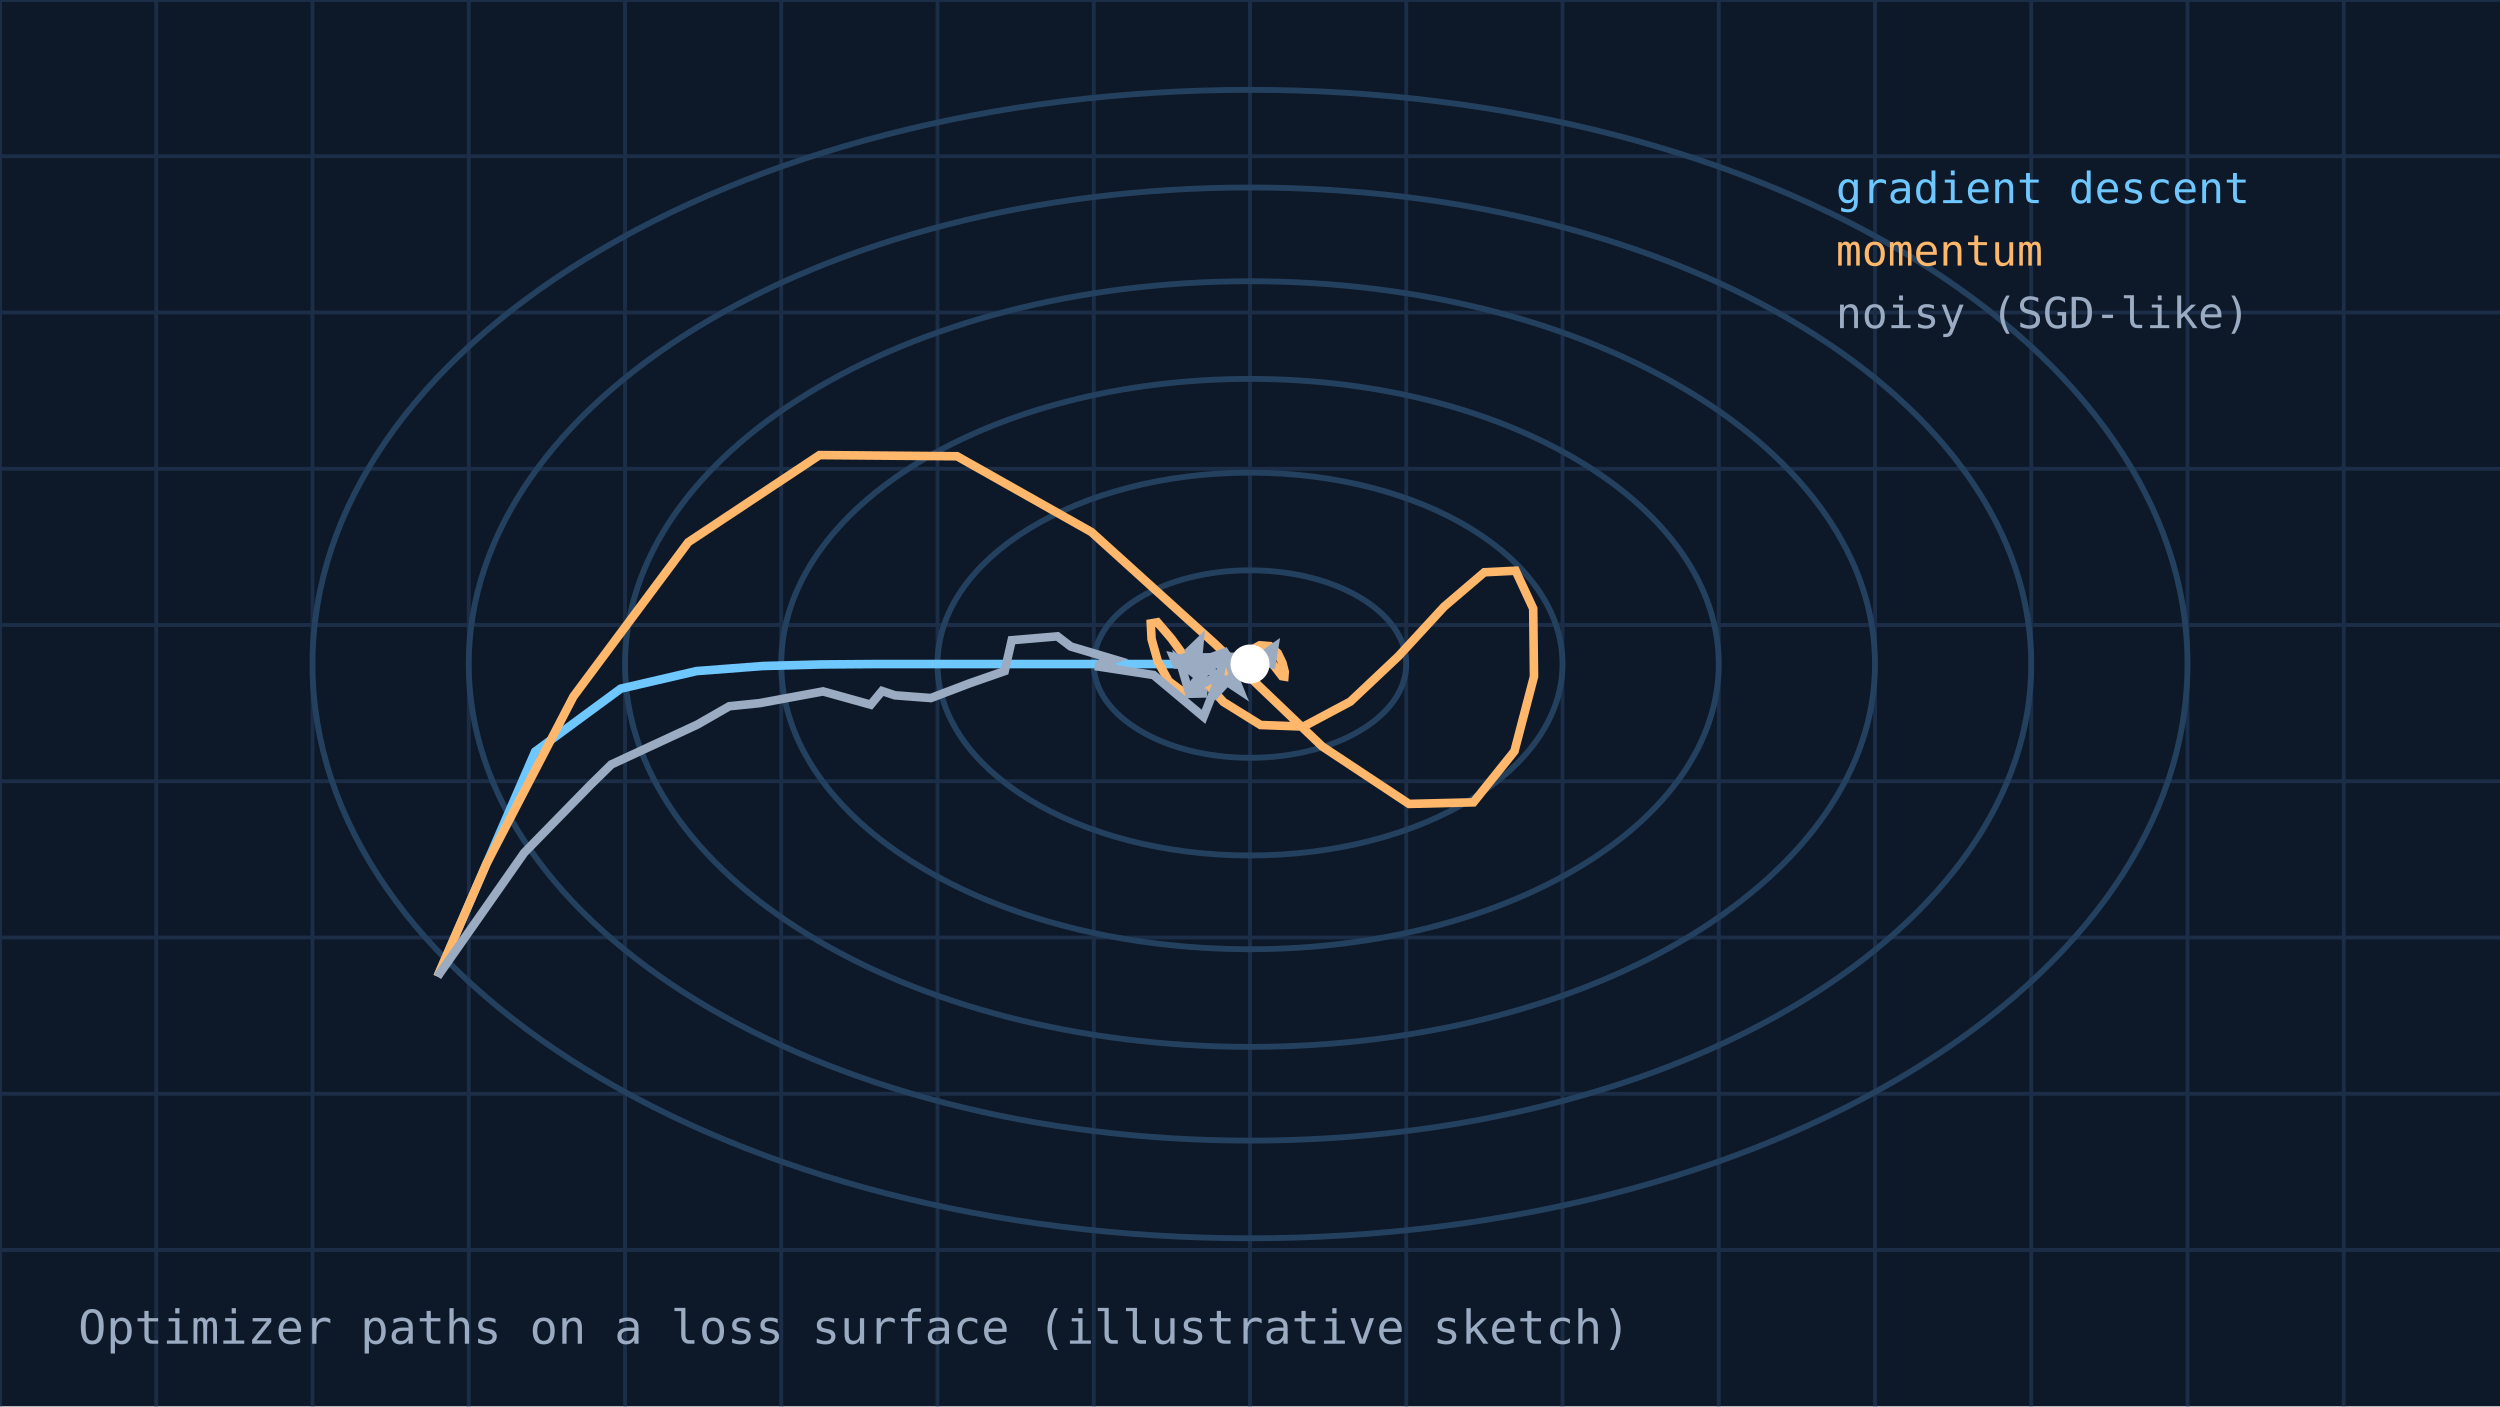
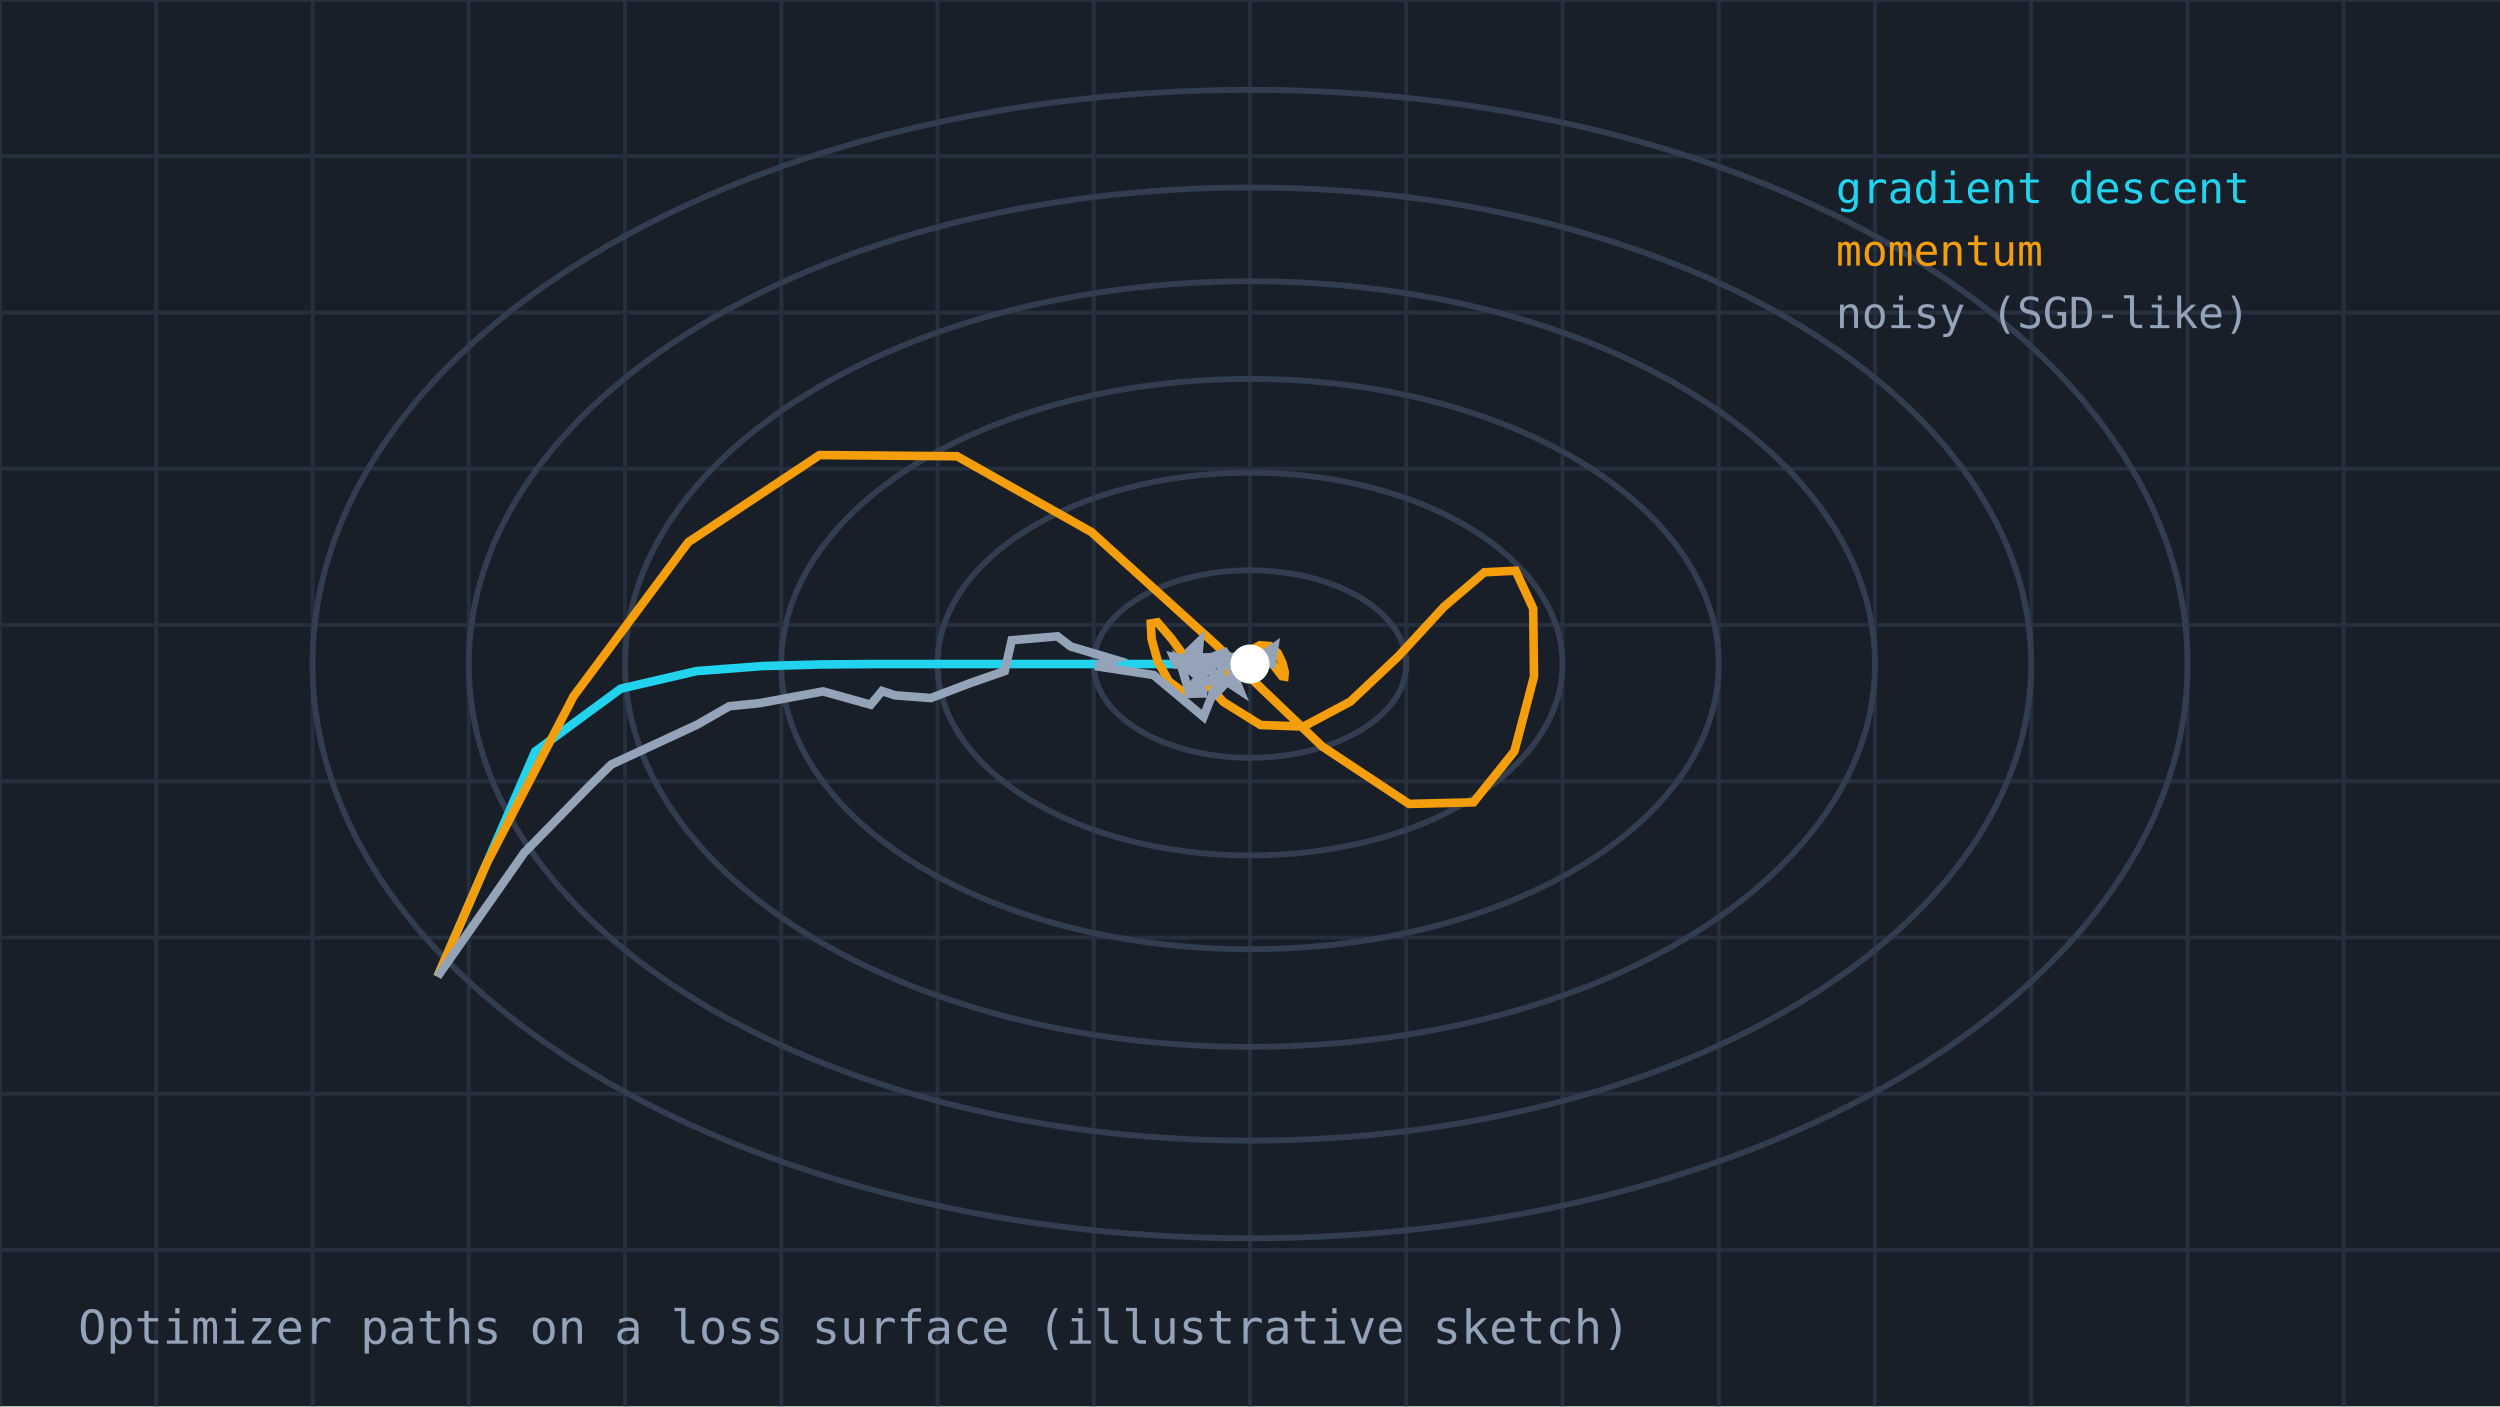
<svg xmlns="http://www.w3.org/2000/svg" viewBox="0 0 640 360" role="img">
-   <rect width="640" height="360" fill="#0d1828" />
-   <path d="M0 0V360" stroke="#1b2d47" stroke-width="1" />
-   <path d="M40 0V360" stroke="#1b2d47" stroke-width="1" />
-   <path d="M80 0V360" stroke="#1b2d47" stroke-width="1" />
-   <path d="M120 0V360" stroke="#1b2d47" stroke-width="1" />
-   <path d="M160 0V360" stroke="#1b2d47" stroke-width="1" />
-   <path d="M200 0V360" stroke="#1b2d47" stroke-width="1" />
-   <path d="M240 0V360" stroke="#1b2d47" stroke-width="1" />
-   <path d="M280 0V360" stroke="#1b2d47" stroke-width="1" />
-   <path d="M320 0V360" stroke="#1b2d47" stroke-width="1" />
-   <path d="M360 0V360" stroke="#1b2d47" stroke-width="1" />
-   <path d="M400 0V360" stroke="#1b2d47" stroke-width="1" />
-   <path d="M440 0V360" stroke="#1b2d47" stroke-width="1" />
-   <path d="M480 0V360" stroke="#1b2d47" stroke-width="1" />
-   <path d="M520 0V360" stroke="#1b2d47" stroke-width="1" />
-   <path d="M560 0V360" stroke="#1b2d47" stroke-width="1" />
-   <path d="M600 0V360" stroke="#1b2d47" stroke-width="1" />
-   <path d="M0 0H640" stroke="#1b2d47" stroke-width="1" />
-   <path d="M0 40H640" stroke="#1b2d47" stroke-width="1" />
-   <path d="M0 80H640" stroke="#1b2d47" stroke-width="1" />
-   <path d="M0 120H640" stroke="#1b2d47" stroke-width="1" />
-   <path d="M0 160H640" stroke="#1b2d47" stroke-width="1" />
-   <path d="M0 200H640" stroke="#1b2d47" stroke-width="1" />
-   <path d="M0 240H640" stroke="#1b2d47" stroke-width="1" />
-   <path d="M0 280H640" stroke="#1b2d47" stroke-width="1" />
-   <path d="M0 320H640" stroke="#1b2d47" stroke-width="1" />
-   <ellipse cx="320" cy="170" rx="40" ry="24" fill="none" stroke="#24405f" stroke-width="1.5" />
-   <ellipse cx="320" cy="170" rx="80" ry="49" fill="none" stroke="#24405f" stroke-width="1.5" />
-   <ellipse cx="320" cy="170" rx="120" ry="73" fill="none" stroke="#24405f" stroke-width="1.5" />
-   <ellipse cx="320" cy="170" rx="160" ry="98" fill="none" stroke="#24405f" stroke-width="1.5" />
-   <ellipse cx="320" cy="170" rx="200" ry="122" fill="none" stroke="#24405f" stroke-width="1.5" />
-   <ellipse cx="320" cy="170" rx="240" ry="147" fill="none" stroke="#24405f" stroke-width="1.5" />
-   <path d="M112.0 250.0 L137.0 192.4 L158.9 176.3 L178.3 171.8 L195.3 170.5 L210.2 170.1 L223.4 170.0 L235.0 170.0 L245.2 170.0 L254.2 170.0 L262.1 170.0 L269.0 170.0 L275.1 170.0 L280.5 170.0 L285.3 170.0 L289.4 170.0 L293.1 170.0 L296.3 170.0 L299.2 170.0 L301.7 170.0 L303.9 170.0 L305.8 170.0 L307.5 170.0 L309.0 170.0 L310.3 170.0 L311.5 170.0 L312.5 170.0 L313.4 170.0 L314.2 170.0 L314.9 170.0 L315.5 170.0 L316.0 170.0 L316.5 170.0 L316.9 170.0 L317.3 170.0 L317.6 170.0 L317.9 170.0 L318.2 170.0 L318.4 170.0 L318.6 170.0 L318.7 170.0 L318.9 170.0 L319.0 170.0 L319.1 170.0 L319.2 170.0 L319.3 170.0 L319.4 170.0 L319.5 170.0 L319.5 170.0 L319.6 170.0 L319.7 170.0 L319.7 170.0 L319.7 170.0 L319.8 170.0 L319.8 170.0 L319.8 170.0 L319.8 170.0 L319.9 170.0 L319.9 170.0 L319.9 170.0 L319.9 170.0" stroke="#6ec8ff" stroke-width="2.2" fill="none" />
-   <path d="M112.0 250.0 L124.5 221.2 L146.8 178.3 L176.2 138.8 L209.8 116.5 L245.0 116.8 L279.4 136.2 L311.0 164.8 L338.5 191.1 L360.7 205.8 L377.2 205.4 L387.7 192.3 L392.7 173.2 L392.5 155.8 L388.0 146.1 L380.0 146.5 L369.7 155.3 L358.0 168.0 L345.7 179.6 L333.7 186.0 L322.7 185.6 L313.2 179.7 L305.5 171.2 L299.9 163.5 L296.3 159.3 L294.6 159.6 L294.8 163.6 L296.4 169.3 L299.2 174.4 L302.8 177.1 L306.9 176.9 L311.2 174.2 L315.4 170.4 L319.2 167.0 L322.5 165.2 L325.1 165.4 L327.1 167.2 L328.3 169.7 L328.9 172.0 L328.8 173.2 L328.2 173.1 L327.2 171.8 L325.9 170.1 L324.5 168.7 L323.0 167.9 L321.6 168.0 L320.2 168.8 L319.1 169.9 L318.2 170.9 L317.5 171.4 L317.1 171.3 L316.9 170.8 L316.9 170.0 L317.1 169.4 L317.5 169.0 L317.9 169.1 L318.5 169.5 L319.0 170.0 L319.5 170.4 L319.9 170.6 L320.3 170.6" stroke="#ffb86b" stroke-width="2.2" fill="none" />
-   <path d="M112.0 250.0 L134.2 218.3 L151.2 200.9 L156.5 195.7 L178.5 185.5 L186.7 180.8 L194.5 180.0 L210.7 177.0 L222.9 180.4 L225.8 176.9 L229.1 178.0 L238.3 178.7 L248.3 174.9 L257.2 171.8 L259.0 163.9 L270.7 162.9 L274.1 165.5 L285.2 168.8 L283.0 169.5 L284.8 170.7 L280.3 170.5 L295.3 172.8 L308.1 183.5 L311.9 173.9 L312.1 176.7 L318.0 170.2 L317.2 170.0 L317.7 169.8 L313.2 167.9 L312.4 172.4 L309.9 174.0 L304.2 177.1 L305.9 174.6 L314.4 166.7 L306.3 169.6 L302.7 168.4 L318.8 168.1 L319.2 168.5 L325.5 170.0 L326.2 165.7 L323.9 167.3 L314.8 170.3 L317.4 176.7 L308.5 170.8 L303.9 168.1 L304.2 168.0 L306.6 169.5 L307.1 164.2 L304.7 166.5 L309.0 170.1 L300.4 168.2 L301.2 170.1 L308.7 170.3 L304.3 171.6 L306.6 171.8 L306.8 176.9 L308.9 177.5 L304.5 177.6 L302.1 169.4 L305.0 171.8 L304.8 171.1" stroke="#9aabc2" stroke-width="2.2" fill="none" />
+   <rect width="640" height="360" fill="#191F29" />
+   <path d="M0 0V360" stroke="#262F3D" stroke-width="1" />
+   <path d="M40 0V360" stroke="#262F3D" stroke-width="1" />
+   <path d="M80 0V360" stroke="#262F3D" stroke-width="1" />
+   <path d="M120 0V360" stroke="#262F3D" stroke-width="1" />
+   <path d="M160 0V360" stroke="#262F3D" stroke-width="1" />
+   <path d="M200 0V360" stroke="#262F3D" stroke-width="1" />
+   <path d="M240 0V360" stroke="#262F3D" stroke-width="1" />
+   <path d="M280 0V360" stroke="#262F3D" stroke-width="1" />
+   <path d="M320 0V360" stroke="#262F3D" stroke-width="1" />
+   <path d="M360 0V360" stroke="#262F3D" stroke-width="1" />
+   <path d="M400 0V360" stroke="#262F3D" stroke-width="1" />
+   <path d="M440 0V360" stroke="#262F3D" stroke-width="1" />
+   <path d="M480 0V360" stroke="#262F3D" stroke-width="1" />
+   <path d="M520 0V360" stroke="#262F3D" stroke-width="1" />
+   <path d="M560 0V360" stroke="#262F3D" stroke-width="1" />
+   <path d="M600 0V360" stroke="#262F3D" stroke-width="1" />
+   <path d="M0 0H640" stroke="#262F3D" stroke-width="1" />
+   <path d="M0 40H640" stroke="#262F3D" stroke-width="1" />
+   <path d="M0 80H640" stroke="#262F3D" stroke-width="1" />
+   <path d="M0 120H640" stroke="#262F3D" stroke-width="1" />
+   <path d="M0 160H640" stroke="#262F3D" stroke-width="1" />
+   <path d="M0 200H640" stroke="#262F3D" stroke-width="1" />
+   <path d="M0 240H640" stroke="#262F3D" stroke-width="1" />
+   <path d="M0 280H640" stroke="#262F3D" stroke-width="1" />
+   <path d="M0 320H640" stroke="#262F3D" stroke-width="1" />
+   <ellipse cx="320" cy="170" rx="40" ry="24" fill="none" stroke="#323D4F" stroke-width="1.5" />
+   <ellipse cx="320" cy="170" rx="80" ry="49" fill="none" stroke="#323D4F" stroke-width="1.5" />
+   <ellipse cx="320" cy="170" rx="120" ry="73" fill="none" stroke="#323D4F" stroke-width="1.5" />
+   <ellipse cx="320" cy="170" rx="160" ry="98" fill="none" stroke="#323D4F" stroke-width="1.5" />
+   <ellipse cx="320" cy="170" rx="200" ry="122" fill="none" stroke="#323D4F" stroke-width="1.5" />
+   <ellipse cx="320" cy="170" rx="240" ry="147" fill="none" stroke="#323D4F" stroke-width="1.5" />
+   <path d="M112.0 250.0 L137.0 192.4 L158.9 176.3 L178.3 171.8 L195.3 170.5 L210.2 170.1 L223.4 170.0 L235.0 170.0 L245.2 170.0 L254.2 170.0 L262.1 170.0 L269.0 170.0 L275.1 170.0 L280.5 170.0 L285.3 170.0 L289.4 170.0 L293.1 170.0 L296.3 170.0 L299.2 170.0 L301.7 170.0 L303.9 170.0 L305.8 170.0 L307.5 170.0 L309.0 170.0 L310.3 170.0 L311.5 170.0 L312.5 170.0 L313.4 170.0 L314.2 170.0 L314.9 170.0 L315.5 170.0 L316.0 170.0 L316.5 170.0 L316.9 170.0 L317.3 170.0 L317.6 170.0 L317.9 170.0 L318.2 170.0 L318.4 170.0 L318.6 170.0 L318.7 170.0 L318.9 170.0 L319.0 170.0 L319.1 170.0 L319.2 170.0 L319.3 170.0 L319.4 170.0 L319.5 170.0 L319.5 170.0 L319.6 170.0 L319.7 170.0 L319.7 170.0 L319.7 170.0 L319.8 170.0 L319.8 170.0 L319.8 170.0 L319.8 170.0 L319.9 170.0 L319.9 170.0 L319.9 170.0 L319.9 170.0" stroke="#22D3EE" stroke-width="2.2" fill="none" />
+   <path d="M112.0 250.0 L124.5 221.2 L146.8 178.3 L176.2 138.8 L209.8 116.5 L245.0 116.8 L279.4 136.2 L311.0 164.8 L338.5 191.1 L360.7 205.8 L377.2 205.4 L387.7 192.3 L392.7 173.2 L392.5 155.8 L388.0 146.1 L380.0 146.5 L369.7 155.3 L358.0 168.0 L345.7 179.6 L333.7 186.0 L322.7 185.6 L313.2 179.7 L305.5 171.2 L299.9 163.5 L296.3 159.3 L294.6 159.6 L294.8 163.6 L296.4 169.3 L299.2 174.4 L302.8 177.1 L306.9 176.9 L311.2 174.2 L315.4 170.4 L319.2 167.0 L322.5 165.2 L325.1 165.4 L327.1 167.2 L328.3 169.7 L328.9 172.0 L328.8 173.2 L328.2 173.1 L327.2 171.8 L325.9 170.1 L324.5 168.7 L323.0 167.9 L321.6 168.0 L320.2 168.8 L319.1 169.9 L318.2 170.9 L317.5 171.4 L317.1 171.3 L316.9 170.8 L316.9 170.0 L317.1 169.4 L317.5 169.0 L317.9 169.1 L318.5 169.5 L319.0 170.0 L319.5 170.4 L319.9 170.6 L320.3 170.6" stroke="#F59E0B" stroke-width="2.2" fill="none" />
+   <path d="M112.0 250.0 L134.2 218.3 L151.2 200.9 L156.5 195.7 L178.5 185.5 L186.7 180.8 L194.5 180.0 L210.7 177.0 L222.9 180.4 L225.8 176.9 L229.1 178.0 L238.3 178.7 L248.3 174.9 L257.2 171.8 L259.0 163.9 L270.7 162.9 L274.1 165.5 L285.2 168.8 L283.0 169.5 L284.8 170.7 L280.3 170.5 L295.3 172.8 L308.1 183.5 L311.9 173.9 L312.1 176.7 L318.0 170.2 L317.2 170.0 L317.7 169.8 L313.2 167.9 L312.4 172.4 L309.9 174.0 L304.2 177.1 L305.9 174.6 L314.4 166.7 L306.3 169.6 L302.7 168.4 L318.8 168.1 L319.2 168.5 L325.5 170.0 L326.2 165.7 L323.9 167.3 L314.8 170.3 L317.4 176.7 L308.5 170.8 L303.9 168.1 L304.2 168.0 L306.6 169.5 L307.1 164.2 L304.7 166.5 L309.0 170.1 L300.4 168.2 L301.2 170.1 L308.7 170.3 L304.3 171.6 L306.6 171.8 L306.8 176.9 L308.9 177.5 L304.5 177.6 L302.1 169.4 L305.0 171.8 L304.8 171.1" stroke="#94A3B8" stroke-width="2.2" fill="none" />
  <circle cx="320" cy="170" r="5" fill="#fff" />
  <g font-family="monospace" font-size="11">
-     <text x="470" y="52" fill="#6ec8ff">gradient descent</text>
-     <text x="470" y="68" fill="#ffb86b">momentum</text>
-     <text x="470" y="84" fill="#9aabc2">noisy (SGD-like)</text>
+     <text x="470" y="52" fill="#22D3EE">gradient descent</text>
+     <text x="470" y="68" fill="#F59E0B">momentum</text>
+     <text x="470" y="84" fill="#94A3B8">noisy (SGD-like)</text>
  </g>
-   <text x="20" y="344" fill="#9aabc2" font-family="monospace" font-size="12">Optimizer paths on a loss surface (illustrative sketch)</text>
+   <text x="20" y="344" fill="#94A3B8" font-family="monospace" font-size="12">Optimizer paths on a loss surface (illustrative sketch)</text>
</svg>
